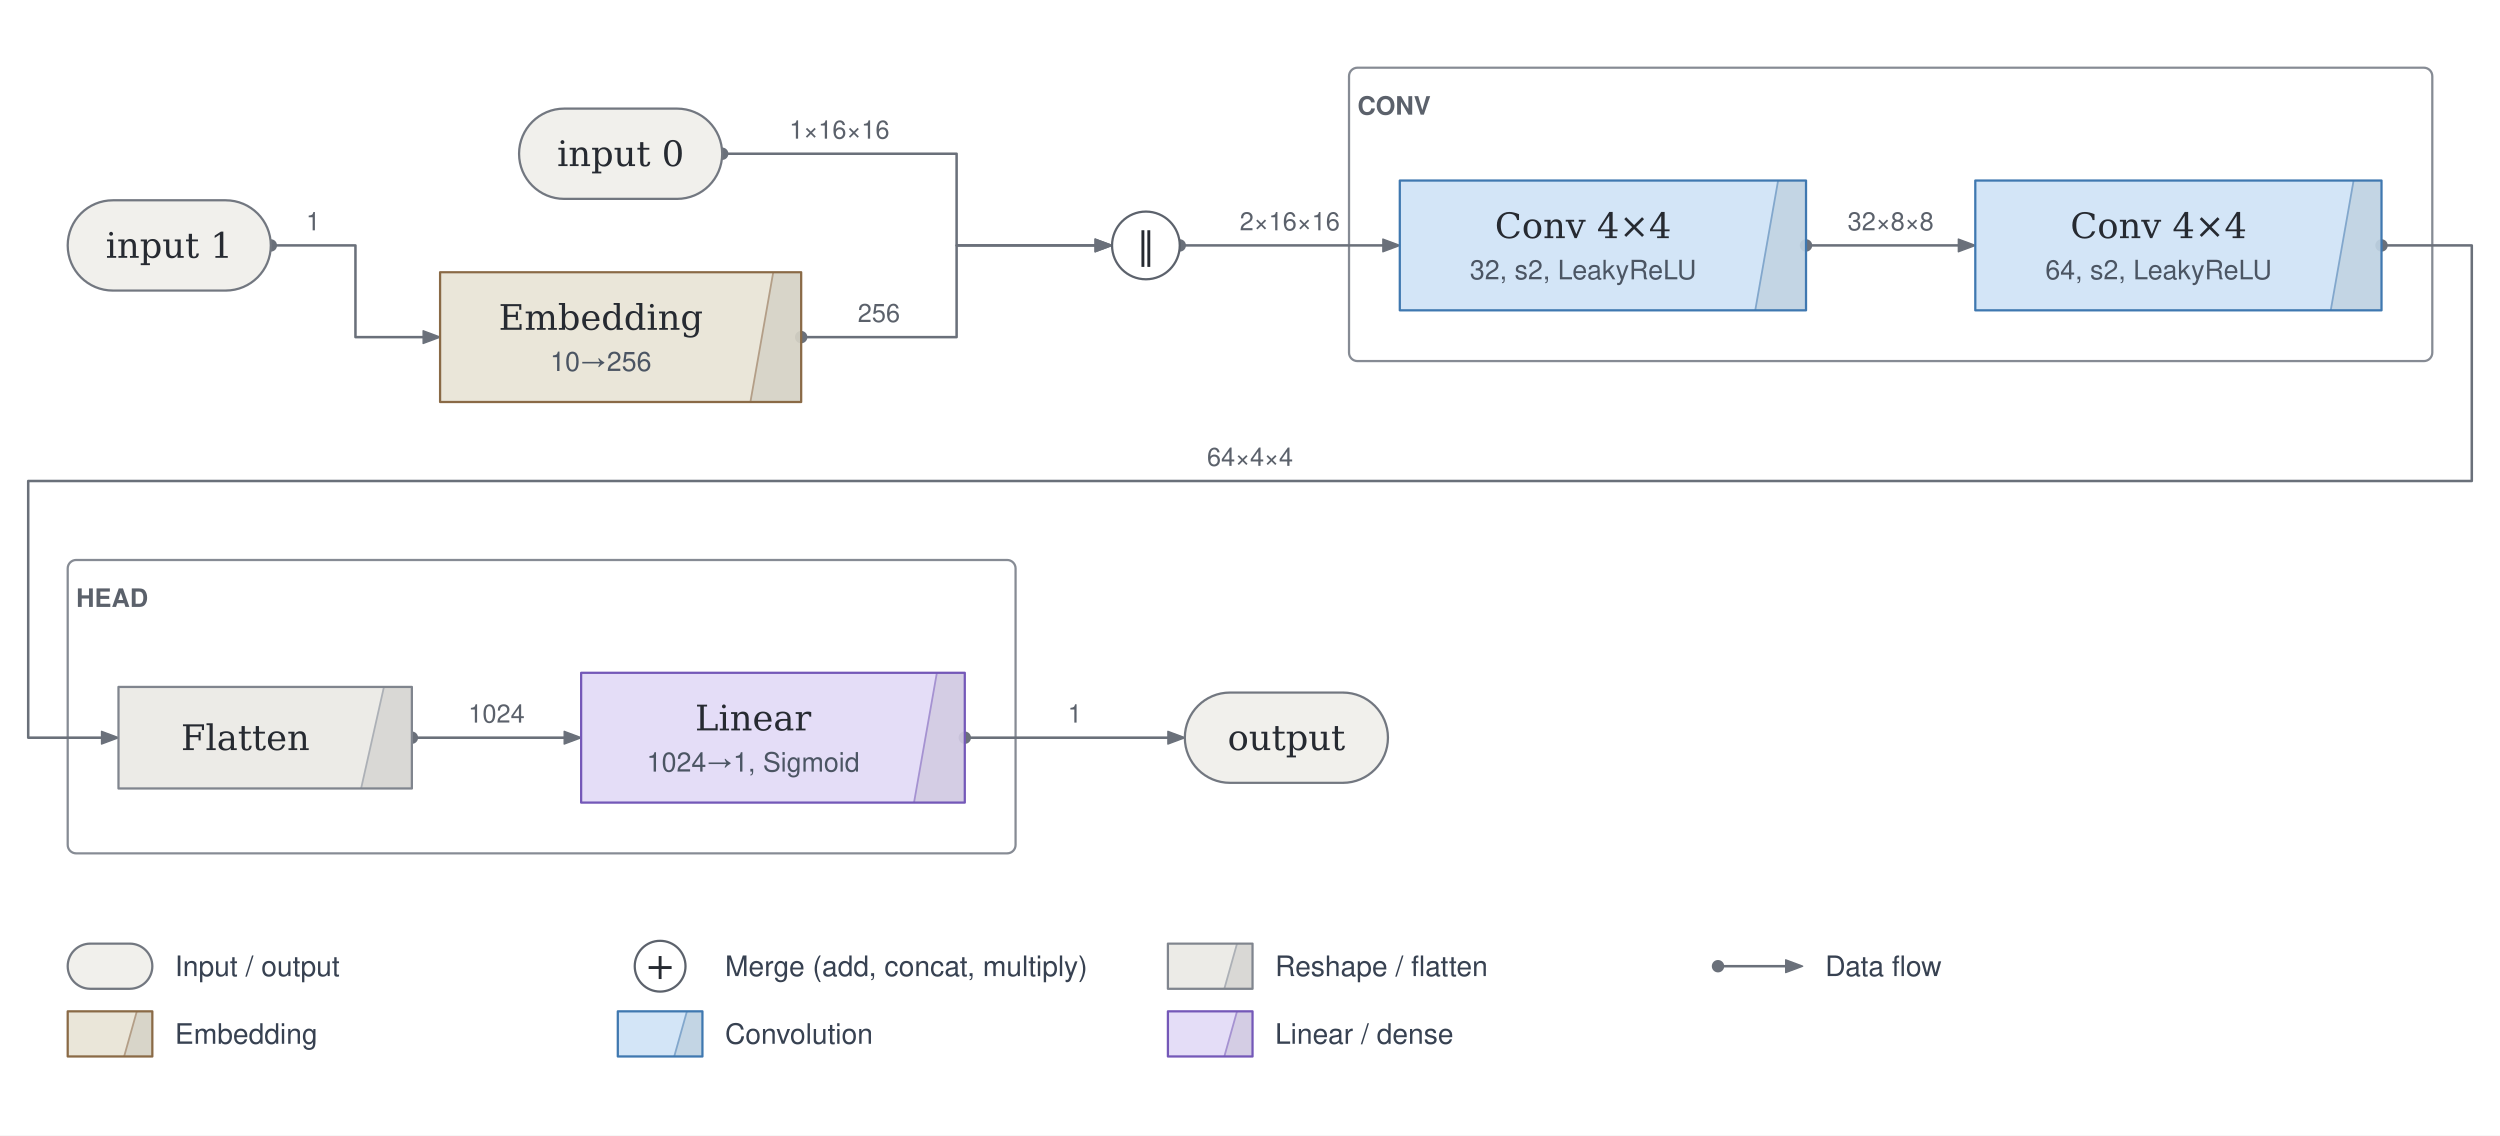
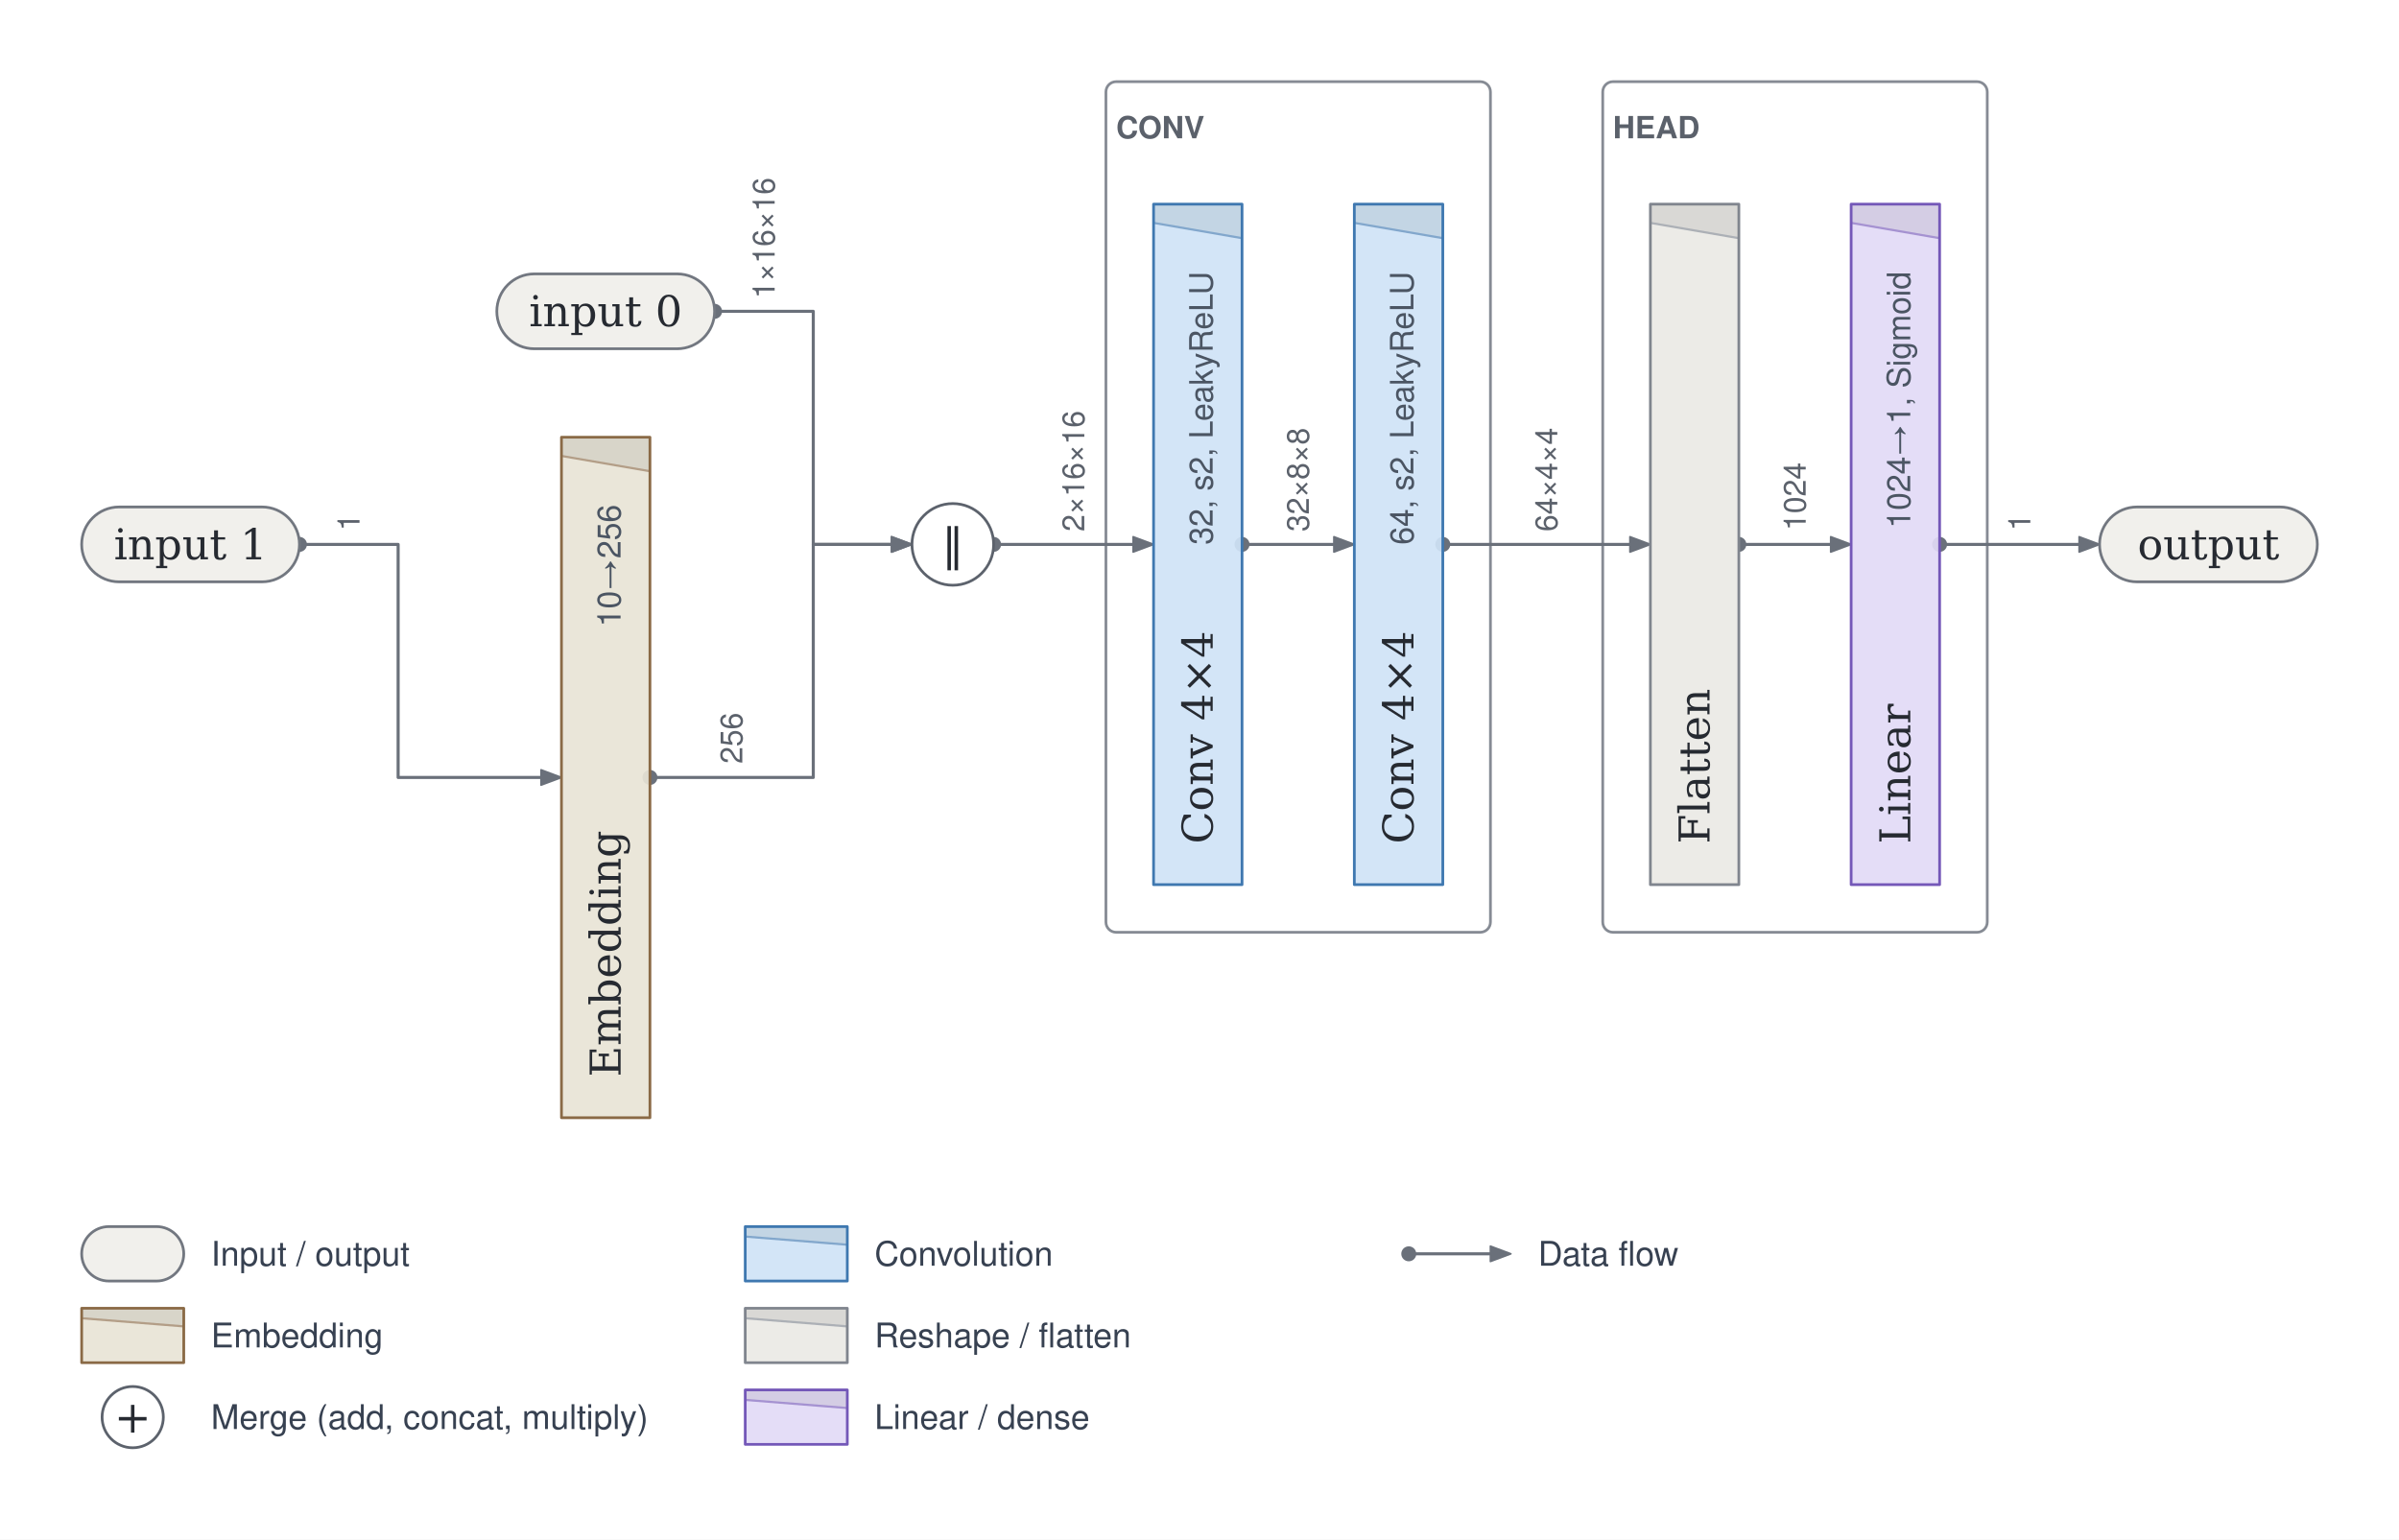
- <svg xmlns="http://www.w3.org/2000/svg" width="886.2" height="402.5" viewBox="0 0 886.2 402.5" role="img">
-   <rect x="0" y="0" width="886.2" height="402.5" fill="#ffffff" />
+ <svg xmlns="http://www.w3.org/2000/svg" width="705" height="452.5" viewBox="0 0 705 452.5" role="img">
+   <rect x="0" y="0" width="705" height="452.5" fill="#ffffff" />
  <g class="tg-groups">
    <g class="tg-group" data-id="conv">
-       <rect x="478.2" y="24" width="384" height="104" rx="3" fill="#ffffff" fill-opacity="0" stroke="#868b94" stroke-width="0.8" stroke-linejoin="round" />
+       <rect x="325" y="24" width="113" height="250" rx="3" fill="#ffffff" fill-opacity="0" stroke="#868b94" stroke-width="0.8" stroke-linejoin="round" />
    </g>
    <g class="tg-group" data-id="head">
-       <rect x="24" y="198.5" width="336" height="104" rx="3" fill="#ffffff" fill-opacity="0" stroke="#868b94" stroke-width="0.8" stroke-linejoin="round" />
+       <rect x="471" y="24" width="113" height="250" rx="3" fill="#ffffff" fill-opacity="0" stroke="#868b94" stroke-width="0.8" stroke-linejoin="round" />
    </g>
  </g>
  <g class="tg-edges">
    <g class="tg-edge tg-edge-data">
-       <polyline points="640.2,87 694.8,87" fill="none" stroke="#6a707a" stroke-width="0.9" stroke-linejoin="round" />
-       <polygon points="700.2,87 694.2,89.25 694.2,84.75" fill="#6a707a" stroke="#6a707a" stroke-width="0.5" stroke-linejoin="round" />
-       <circle cx="640.2" cy="87" r="2.2" fill="#6a707a" />
+       <polyline points="365,160 392.6,160" fill="none" stroke="#6a707a" stroke-width="0.9" stroke-linejoin="round" />
+       <polygon points="398,160 392,162.25 392,157.75" fill="#6a707a" stroke="#6a707a" stroke-width="0.5" stroke-linejoin="round" />
+       <circle cx="365" cy="160" r="2.2" fill="#6a707a" />
    </g>
    <g class="tg-edge tg-edge-data">
-       <polyline points="146,261.5 200.6,261.5" fill="none" stroke="#6a707a" stroke-width="0.9" stroke-linejoin="round" />
-       <polygon points="206,261.5 200,263.75 200,259.25" fill="#6a707a" stroke="#6a707a" stroke-width="0.5" stroke-linejoin="round" />
-       <circle cx="146" cy="261.5" r="2.2" fill="#6a707a" />
+       <polyline points="511,160 538.6,160" fill="none" stroke="#6a707a" stroke-width="0.9" stroke-linejoin="round" />
+       <polygon points="544,160 538,162.25 538,157.75" fill="#6a707a" stroke="#6a707a" stroke-width="0.5" stroke-linejoin="round" />
+       <circle cx="511" cy="160" r="2.2" fill="#6a707a" />
    </g>
    <g class="tg-edge tg-edge-data">
-       <polyline points="96,87 126,87 126,119.5 150.6,119.5" fill="none" stroke="#6a707a" stroke-width="0.9" stroke-linejoin="round" />
-       <polygon points="156,119.5 150,121.75 150,117.25" fill="#6a707a" stroke="#6a707a" stroke-width="0.5" stroke-linejoin="round" />
-       <circle cx="96" cy="87" r="2.2" fill="#6a707a" />
+       <polyline points="88,160 117,160 117,228.5 159.6,228.5" fill="none" stroke="#6a707a" stroke-width="0.9" stroke-linejoin="round" />
+       <polygon points="165,228.5 159,230.75 159,226.25" fill="#6a707a" stroke="#6a707a" stroke-width="0.5" stroke-linejoin="round" />
+       <circle cx="88" cy="160" r="2.2" fill="#6a707a" />
    </g>
    <g class="tg-edge tg-edge-data">
-       <polyline points="256,54.5 339.1,54.5 339.1,87 388.8,87" fill="none" stroke="#6a707a" stroke-width="0.9" stroke-linejoin="round" />
-       <polygon points="394.2,87 388.2,89.25 388.2,84.75" fill="#6a707a" stroke="#6a707a" stroke-width="0.5" stroke-linejoin="round" />
-       <circle cx="256" cy="54.5" r="2.2" fill="#6a707a" />
+       <polyline points="210,91.5 239,91.5 239,160 262.6,160" fill="none" stroke="#6a707a" stroke-width="0.9" stroke-linejoin="round" />
+       <polygon points="268,160 262,162.25 262,157.75" fill="#6a707a" stroke="#6a707a" stroke-width="0.5" stroke-linejoin="round" />
+       <circle cx="210" cy="91.5" r="2.2" fill="#6a707a" />
    </g>
    <g class="tg-edge tg-edge-data">
-       <polyline points="284,119.5 339.1,119.5 339.1,87 388.8,87" fill="none" stroke="#6a707a" stroke-width="0.9" stroke-linejoin="round" />
-       <polygon points="394.2,87 388.2,89.25 388.2,84.75" fill="#6a707a" stroke="#6a707a" stroke-width="0.5" stroke-linejoin="round" />
-       <circle cx="284" cy="119.5" r="2.2" fill="#6a707a" />
+       <polyline points="191,228.5 239,228.5 239,160 262.6,160" fill="none" stroke="#6a707a" stroke-width="0.9" stroke-linejoin="round" />
+       <polygon points="268,160 262,162.25 262,157.75" fill="#6a707a" stroke="#6a707a" stroke-width="0.5" stroke-linejoin="round" />
+       <circle cx="191" cy="228.5" r="2.2" fill="#6a707a" />
    </g>
    <g class="tg-edge tg-edge-data">
-       <polyline points="418.2,87 490.8,87" fill="none" stroke="#6a707a" stroke-width="0.9" stroke-linejoin="round" />
-       <polygon points="496.2,87 490.2,89.25 490.2,84.75" fill="#6a707a" stroke="#6a707a" stroke-width="0.5" stroke-linejoin="round" />
-       <circle cx="418.2" cy="87" r="2.2" fill="#6a707a" />
+       <polyline points="292,160 333.6,160" fill="none" stroke="#6a707a" stroke-width="0.9" stroke-linejoin="round" />
+       <polygon points="339,160 333,162.25 333,157.75" fill="#6a707a" stroke="#6a707a" stroke-width="0.5" stroke-linejoin="round" />
+       <circle cx="292" cy="160" r="2.2" fill="#6a707a" />
    </g>
    <g class="tg-edge tg-edge-data">
-       <polyline points="844.2,87 876.2,87 876.2,170.5 10,170.5 10,261.5 36.6,261.5" fill="none" stroke="#6a707a" stroke-width="0.9" stroke-linejoin="round" />
-       <polygon points="42,261.5 36,263.75 36,259.25" fill="#6a707a" stroke="#6a707a" stroke-width="0.5" stroke-linejoin="round" />
-       <circle cx="844.2" cy="87" r="2.2" fill="#6a707a" />
+       <polyline points="424,160 479.6,160" fill="none" stroke="#6a707a" stroke-width="0.9" stroke-linejoin="round" />
+       <polygon points="485,160 479,162.25 479,157.75" fill="#6a707a" stroke="#6a707a" stroke-width="0.5" stroke-linejoin="round" />
+       <circle cx="424" cy="160" r="2.2" fill="#6a707a" />
    </g>
    <g class="tg-edge tg-edge-data">
-       <polyline points="342,261.5 414.6,261.5" fill="none" stroke="#6a707a" stroke-width="0.9" stroke-linejoin="round" />
-       <polygon points="420,261.5 414,263.75 414,259.25" fill="#6a707a" stroke="#6a707a" stroke-width="0.5" stroke-linejoin="round" />
-       <circle cx="342" cy="261.5" r="2.2" fill="#6a707a" />
+       <polyline points="570,160 611.6,160" fill="none" stroke="#6a707a" stroke-width="0.9" stroke-linejoin="round" />
+       <polygon points="617,160 611,162.25 611,157.75" fill="#6a707a" stroke="#6a707a" stroke-width="0.5" stroke-linejoin="round" />
+       <circle cx="570" cy="160" r="2.2" fill="#6a707a" />
    </g>
    <g class="tg-edge tg-edge-data">
-       <polyline points="609,342.5 633.6,342.5" fill="none" stroke="#6a707a" stroke-width="0.9" stroke-linejoin="round" />
-       <polygon points="639,342.5 633,344.75 633,340.25" fill="#6a707a" stroke="#6a707a" stroke-width="0.5" stroke-linejoin="round" />
-       <circle cx="609" cy="342.5" r="2.2" fill="#6a707a" />
+       <polyline points="414,368.5 438.6,368.5" fill="none" stroke="#6a707a" stroke-width="0.9" stroke-linejoin="round" />
+       <polygon points="444,368.5 438,370.75 438,366.25" fill="#6a707a" stroke="#6a707a" stroke-width="0.5" stroke-linejoin="round" />
+       <circle cx="414" cy="368.5" r="2.2" fill="#6a707a" />
    </g>
  </g>
  <g class="tg-nodes">
    <g class="tg-node tg-io" data-id="n0">
-       <rect x="184" y="38.5" width="72" height="32" rx="16" fill="#f1f0ec" stroke="#727780" stroke-width="0.8" stroke-linejoin="round" />
-       <text x="220" y="58.88" font-family="'Source Serif 4', 'Source Serif Pro', 'Georgia', 'Libertinus Serif', 'DejaVu Serif', serif" font-size="12.5" text-anchor="middle" fill="#262a31">input 0</text>
+       <rect x="146" y="80.5" width="64" height="22" rx="11" fill="#f1f0ec" stroke="#727780" stroke-width="0.8" stroke-linejoin="round" />
+       <text x="178" y="95.88" font-family="'Source Serif 4', 'Source Serif Pro', 'Georgia', 'Libertinus Serif', 'DejaVu Serif', serif" font-size="12.5" text-anchor="middle" fill="#262a31">input 0</text>
    </g>
    <g class="tg-node tg-io" data-id="n1">
-       <rect x="24" y="71" width="72" height="32" rx="16" fill="#f1f0ec" stroke="#727780" stroke-width="0.8" stroke-linejoin="round" />
-       <text x="60" y="91.38" font-family="'Source Serif 4', 'Source Serif Pro', 'Georgia', 'Libertinus Serif', 'DejaVu Serif', serif" font-size="12.5" text-anchor="middle" fill="#262a31">input 1</text>
+       <rect x="24" y="149" width="64" height="22" rx="11" fill="#f1f0ec" stroke="#727780" stroke-width="0.8" stroke-linejoin="round" />
+       <text x="56" y="164.38" font-family="'Source Serif 4', 'Source Serif Pro', 'Georgia', 'Libertinus Serif', 'DejaVu Serif', serif" font-size="12.5" text-anchor="middle" fill="#262a31">input 1</text>
    </g>
    <g class="tg-node tg-embedding" data-id="n2">
-       <polygon points="156,96.5 274.1,96.5 266,142.5 156,142.5" fill="#e8e4d6" fill-opacity="0.92" />
-       <polygon points="274.1,96.5 284,96.5 284,142.5 266,142.5" fill="#d5d2c5" fill-opacity="0.92" />
-       <polyline points="274.1,96.5 266,142.5" fill="none" stroke="#b39e87" stroke-width="0.64" stroke-linejoin="round" />
-       <rect x="156" y="96.5" width="128" height="46" fill="none" stroke="#8a6a46" stroke-width="0.8" stroke-linejoin="round" />
-       <text x="212.98" y="116.91" font-family="'Source Serif 4', 'Source Serif Pro', 'Georgia', 'Libertinus Serif', 'DejaVu Serif', serif" font-size="12.5" text-anchor="middle" fill="#262a31">Embedding</text>
-       <text x="212.98" y="131.51" font-family="'Avenir Next', 'Helvetica Neue', 'Helvetica', 'Arial', 'DejaVu Sans', sans-serif" font-size="9.5" text-anchor="middle" fill="#4b5563">10→256</text>
+       <polygon points="165,134 191,138.5 191,328.5 165,328.5" fill="#e8e4d6" fill-opacity="0.92" />
+       <polygon points="165,128.5 191,128.5 191,138.5 165,134" fill="#d5d2c5" fill-opacity="0.92" />
+       <polyline points="165,134 191,138.5" fill="none" stroke="#b39e87" stroke-width="0.64" stroke-linejoin="round" />
+       <rect x="165" y="128.5" width="26" height="200" fill="none" stroke="#8a6a46" stroke-width="0.8" stroke-linejoin="round" />
+       <text x="178" y="320.88" font-family="'Source Serif 4', 'Source Serif Pro', 'Georgia', 'Libertinus Serif', 'DejaVu Serif', serif" font-size="12.5" transform="rotate(-90 178 316.5)" fill="#262a31">Embedding</text>
+       <text x="179.05" y="151.62" font-family="'Avenir Next', 'Helvetica Neue', 'Helvetica', 'Arial', 'DejaVu Sans', sans-serif" font-size="9.5" transform="rotate(-90 179.05 148.3)" text-anchor="end" fill="#4b5563">10→256</text>
    </g>
    <g class="tg-node tg-merge" data-id="n4">
-       <circle cx="406.2" cy="87" r="12" fill="#ffffff" stroke="#5c626c" stroke-width="0.8" stroke-linejoin="round" />
-       <text x="406.2" y="91.55" font-family="'Source Serif 4', 'Source Serif Pro', 'Georgia', 'Libertinus Serif', 'DejaVu Serif', serif" font-size="13" text-anchor="middle" fill="#262a31">‖</text>
+       <circle cx="280" cy="160" r="12" fill="#ffffff" stroke="#5c626c" stroke-width="0.8" stroke-linejoin="round" />
+       <text x="280" y="164.55" font-family="'Source Serif 4', 'Source Serif Pro', 'Georgia', 'Libertinus Serif', 'DejaVu Serif', serif" font-size="13" text-anchor="middle" fill="#262a31">‖</text>
    </g>
    <g class="tg-node tg-conv" data-id="n5">
-       <polygon points="496.2,64 630.3,64 622.2,110 496.2,110" fill="#cfe3f6" fill-opacity="0.92" />
-       <polygon points="630.3,64 640.2,64 640.2,110 622.2,110" fill="#bed1e2" fill-opacity="0.92" />
-       <polyline points="630.3,64 622.2,110" fill="none" stroke="#82a7cc" stroke-width="0.64" stroke-linejoin="round" />
-       <rect x="496.2" y="64" width="144" height="46" fill="none" stroke="#3f78b0" stroke-width="0.8" stroke-linejoin="round" />
-       <text x="561.18" y="84.41" font-family="'Source Serif 4', 'Source Serif Pro', 'Georgia', 'Libertinus Serif', 'DejaVu Serif', serif" font-size="12.5" text-anchor="middle" fill="#262a31">Conv 4×4</text>
-       <text x="561.18" y="99.01" font-family="'Avenir Next', 'Helvetica Neue', 'Helvetica', 'Arial', 'DejaVu Sans', sans-serif" font-size="9.5" text-anchor="middle" fill="#4b5563">32, s2, LeakyReLU</text>
+       <polygon points="339,65.5 365,70 365,260 339,260" fill="#cfe3f6" fill-opacity="0.92" />
+       <polygon points="339,60 365,60 365,70 339,65.5" fill="#bed1e2" fill-opacity="0.92" />
+       <polyline points="339,65.5 365,70" fill="none" stroke="#82a7cc" stroke-width="0.64" stroke-linejoin="round" />
+       <rect x="339" y="60" width="26" height="200" fill="none" stroke="#3f78b0" stroke-width="0.8" stroke-linejoin="round" />
+       <text x="352" y="252.38" font-family="'Source Serif 4', 'Source Serif Pro', 'Georgia', 'Libertinus Serif', 'DejaVu Serif', serif" font-size="12.5" transform="rotate(-90 352 248)" fill="#262a31">Conv 4×4</text>
+       <text x="353.05" y="83.12" font-family="'Avenir Next', 'Helvetica Neue', 'Helvetica', 'Arial', 'DejaVu Sans', sans-serif" font-size="9.5" transform="rotate(-90 353.05 79.8)" text-anchor="end" fill="#4b5563">32, s2, LeakyReLU</text>
    </g>
    <g class="tg-node tg-conv" data-id="n7">
-       <polygon points="700.2,64 834.3,64 826.2,110 700.2,110" fill="#cfe3f6" fill-opacity="0.92" />
-       <polygon points="834.3,64 844.2,64 844.2,110 826.2,110" fill="#bed1e2" fill-opacity="0.92" />
-       <polyline points="834.3,64 826.2,110" fill="none" stroke="#82a7cc" stroke-width="0.64" stroke-linejoin="round" />
-       <rect x="700.2" y="64" width="144" height="46" fill="none" stroke="#3f78b0" stroke-width="0.8" stroke-linejoin="round" />
-       <text x="765.18" y="84.41" font-family="'Source Serif 4', 'Source Serif Pro', 'Georgia', 'Libertinus Serif', 'DejaVu Serif', serif" font-size="12.5" text-anchor="middle" fill="#262a31">Conv 4×4</text>
-       <text x="765.18" y="99.01" font-family="'Avenir Next', 'Helvetica Neue', 'Helvetica', 'Arial', 'DejaVu Sans', sans-serif" font-size="9.5" text-anchor="middle" fill="#4b5563">64, s2, LeakyReLU</text>
+       <polygon points="398,65.5 424,70 424,260 398,260" fill="#cfe3f6" fill-opacity="0.92" />
+       <polygon points="398,60 424,60 424,70 398,65.5" fill="#bed1e2" fill-opacity="0.92" />
+       <polyline points="398,65.5 424,70" fill="none" stroke="#82a7cc" stroke-width="0.64" stroke-linejoin="round" />
+       <rect x="398" y="60" width="26" height="200" fill="none" stroke="#3f78b0" stroke-width="0.8" stroke-linejoin="round" />
+       <text x="411" y="252.38" font-family="'Source Serif 4', 'Source Serif Pro', 'Georgia', 'Libertinus Serif', 'DejaVu Serif', serif" font-size="12.5" transform="rotate(-90 411 248)" fill="#262a31">Conv 4×4</text>
+       <text x="412.05" y="83.12" font-family="'Avenir Next', 'Helvetica Neue', 'Helvetica', 'Arial', 'DejaVu Sans', sans-serif" font-size="9.5" transform="rotate(-90 412.05 79.8)" text-anchor="end" fill="#4b5563">64, s2, LeakyReLU</text>
    </g>
    <g class="tg-node tg-reshape" data-id="n9">
-       <polygon points="42,243.5 136.1,243.5 128,279.5 42,279.5" fill="#ecebe7" />
-       <polygon points="136.1,243.5 146,243.5 146,279.5 128,279.5" fill="#d9d8d5" />
-       <polyline points="136.1,243.5 128,279.5" fill="none" stroke="#acb0b6" stroke-width="0.64" stroke-linejoin="round" />
-       <rect x="42" y="243.5" width="104" height="36" fill="none" stroke="#80858e" stroke-width="0.8" stroke-linejoin="round" />
-       <text x="86.98" y="265.88" font-family="'Source Serif 4', 'Source Serif Pro', 'Georgia', 'Libertinus Serif', 'DejaVu Serif', serif" font-size="12.5" text-anchor="middle" fill="#262a31">Flatten</text>
+       <polygon points="485,65.5 511,70 511,260 485,260" fill="#ecebe7" />
+       <polygon points="485,60 511,60 511,70 485,65.5" fill="#d9d8d5" />
+       <polyline points="485,65.5 511,70" fill="none" stroke="#acb0b6" stroke-width="0.64" stroke-linejoin="round" />
+       <rect x="485" y="60" width="26" height="200" fill="none" stroke="#80858e" stroke-width="0.8" stroke-linejoin="round" />
+       <text x="498" y="252.38" font-family="'Source Serif 4', 'Source Serif Pro', 'Georgia', 'Libertinus Serif', 'DejaVu Serif', serif" font-size="12.5" transform="rotate(-90 498 248)" fill="#262a31">Flatten</text>
    </g>
    <g class="tg-node tg-linear" data-id="n10">
-       <polygon points="206,238.5 332.1,238.5 324,284.5 206,284.5" fill="#e2daf6" fill-opacity="0.92" />
-       <polygon points="332.1,238.5 342,238.5 342,284.5 324,284.5" fill="#d0c9e2" fill-opacity="0.92" />
-       <polyline points="332.1,238.5 324,284.5" fill="none" stroke="#a592d1" stroke-width="0.64" stroke-linejoin="round" />
-       <rect x="206" y="238.5" width="136" height="46" fill="none" stroke="#7458b8" stroke-width="0.8" stroke-linejoin="round" />
-       <text x="266.98" y="258.91" font-family="'Source Serif 4', 'Source Serif Pro', 'Georgia', 'Libertinus Serif', 'DejaVu Serif', serif" font-size="12.5" text-anchor="middle" fill="#262a31">Linear</text>
-       <text x="266.98" y="273.51" font-family="'Avenir Next', 'Helvetica Neue', 'Helvetica', 'Arial', 'DejaVu Sans', sans-serif" font-size="9.5" text-anchor="middle" fill="#4b5563">1024→1, Sigmoid</text>
+       <polygon points="544,65.5 570,70 570,260 544,260" fill="#e2daf6" fill-opacity="0.92" />
+       <polygon points="544,60 570,60 570,70 544,65.5" fill="#d0c9e2" fill-opacity="0.92" />
+       <polyline points="544,65.5 570,70" fill="none" stroke="#a592d1" stroke-width="0.64" stroke-linejoin="round" />
+       <rect x="544" y="60" width="26" height="200" fill="none" stroke="#7458b8" stroke-width="0.8" stroke-linejoin="round" />
+       <text x="557" y="252.38" font-family="'Source Serif 4', 'Source Serif Pro', 'Georgia', 'Libertinus Serif', 'DejaVu Serif', serif" font-size="12.5" transform="rotate(-90 557 248)" fill="#262a31">Linear</text>
+       <text x="558.05" y="83.12" font-family="'Avenir Next', 'Helvetica Neue', 'Helvetica', 'Arial', 'DejaVu Sans', sans-serif" font-size="9.5" transform="rotate(-90 558.05 79.8)" text-anchor="end" fill="#4b5563">1024→1, Sigmoid</text>
    </g>
    <g class="tg-node tg-io" data-id="n12">
-       <rect x="420" y="245.5" width="72" height="32" rx="16" fill="#f1f0ec" stroke="#727780" stroke-width="0.8" stroke-linejoin="round" />
-       <text x="456" y="265.88" font-family="'Source Serif 4', 'Source Serif Pro', 'Georgia', 'Libertinus Serif', 'DejaVu Serif', serif" font-size="12.5" text-anchor="middle" fill="#262a31">output</text>
+       <rect x="617" y="149" width="64" height="22" rx="11" fill="#f1f0ec" stroke="#727780" stroke-width="0.8" stroke-linejoin="round" />
+       <text x="649" y="164.38" font-family="'Source Serif 4', 'Source Serif Pro', 'Georgia', 'Libertinus Serif', 'DejaVu Serif', serif" font-size="12.5" text-anchor="middle" fill="#262a31">output</text>
    </g>
    <g class="tg-node tg-io" data-id="legend:0:io">
-       <rect x="24" y="334.5" width="30" height="16" rx="8" fill="#f1f0ec" stroke="#727780" stroke-width="0.8" stroke-linejoin="round" />
+       <rect x="24" y="360.5" width="30" height="16" rx="8" fill="#f1f0ec" stroke="#727780" stroke-width="0.8" stroke-linejoin="round" />
    </g>
    <g class="tg-node tg-embedding" data-id="legend:1:embedding">
-       <polygon points="24,358.5 48.5,358.5 44,374.5 24,374.5" fill="#e8e4d6" fill-opacity="0.92" />
-       <polygon points="48.5,358.5 54,358.5 54,374.5 44,374.5" fill="#d5d2c5" fill-opacity="0.92" />
-       <polyline points="48.5,358.5 44,374.5" fill="none" stroke="#b39e87" stroke-width="0.64" stroke-linejoin="round" />
-       <rect x="24" y="358.5" width="30" height="16" fill="none" stroke="#8a6a46" stroke-width="0.8" stroke-linejoin="round" />
+       <polygon points="24,387.43 54,389.83 54,400.5 24,400.5" fill="#e8e4d6" fill-opacity="0.92" />
+       <polygon points="24,384.5 54,384.5 54,389.83 24,387.43" fill="#d5d2c5" fill-opacity="0.92" />
+       <polyline points="24,387.43 54,389.83" fill="none" stroke="#b39e87" stroke-width="0.64" stroke-linejoin="round" />
+       <rect x="24" y="384.5" width="30" height="16" fill="none" stroke="#8a6a46" stroke-width="0.8" stroke-linejoin="round" />
    </g>
    <g class="tg-node tg-merge" data-id="legend:2:merge">
-       <circle cx="234" cy="342.5" r="9" fill="#ffffff" stroke="#5c626c" stroke-width="0.8" stroke-linejoin="round" />
-       <text x="234" y="347.05" font-family="'Source Serif 4', 'Source Serif Pro', 'Georgia', 'Libertinus Serif', 'DejaVu Serif', serif" font-size="13" text-anchor="middle" fill="#262a31">+</text>
+       <circle cx="39" cy="416.5" r="9" fill="#ffffff" stroke="#5c626c" stroke-width="0.8" stroke-linejoin="round" />
+       <text x="39" y="421.05" font-family="'Source Serif 4', 'Source Serif Pro', 'Georgia', 'Libertinus Serif', 'DejaVu Serif', serif" font-size="13" text-anchor="middle" fill="#262a31">+</text>
    </g>
    <g class="tg-node tg-conv" data-id="legend:3:conv">
-       <polygon points="219,358.5 243.5,358.5 239,374.5 219,374.5" fill="#cfe3f6" fill-opacity="0.92" />
-       <polygon points="243.5,358.5 249,358.5 249,374.5 239,374.5" fill="#bed1e2" fill-opacity="0.92" />
-       <polyline points="243.5,358.5 239,374.5" fill="none" stroke="#82a7cc" stroke-width="0.64" stroke-linejoin="round" />
-       <rect x="219" y="358.5" width="30" height="16" fill="none" stroke="#3f78b0" stroke-width="0.8" stroke-linejoin="round" />
+       <polygon points="219,363.43 249,365.83 249,376.5 219,376.5" fill="#cfe3f6" fill-opacity="0.92" />
+       <polygon points="219,360.5 249,360.5 249,365.83 219,363.43" fill="#bed1e2" fill-opacity="0.92" />
+       <polyline points="219,363.43 249,365.83" fill="none" stroke="#82a7cc" stroke-width="0.64" stroke-linejoin="round" />
+       <rect x="219" y="360.5" width="30" height="16" fill="none" stroke="#3f78b0" stroke-width="0.8" stroke-linejoin="round" />
    </g>
    <g class="tg-node tg-reshape" data-id="legend:4:reshape">
-       <polygon points="414,334.5 438.5,334.5 434,350.5 414,350.5" fill="#ecebe7" />
-       <polygon points="438.5,334.5 444,334.5 444,350.5 434,350.5" fill="#d9d8d5" />
-       <polyline points="438.5,334.5 434,350.5" fill="none" stroke="#acb0b6" stroke-width="0.64" stroke-linejoin="round" />
-       <rect x="414" y="334.5" width="30" height="16" fill="none" stroke="#80858e" stroke-width="0.8" stroke-linejoin="round" />
+       <polygon points="219,387.43 249,389.83 249,400.5 219,400.5" fill="#ecebe7" />
+       <polygon points="219,384.5 249,384.5 249,389.83 219,387.43" fill="#d9d8d5" />
+       <polyline points="219,387.43 249,389.83" fill="none" stroke="#acb0b6" stroke-width="0.64" stroke-linejoin="round" />
+       <rect x="219" y="384.5" width="30" height="16" fill="none" stroke="#80858e" stroke-width="0.8" stroke-linejoin="round" />
    </g>
    <g class="tg-node tg-linear" data-id="legend:5:linear">
-       <polygon points="414,358.5 438.5,358.5 434,374.5 414,374.5" fill="#e2daf6" fill-opacity="0.92" />
-       <polygon points="438.5,358.5 444,358.5 444,374.5 434,374.5" fill="#d0c9e2" fill-opacity="0.92" />
-       <polyline points="438.5,358.5 434,374.5" fill="none" stroke="#a592d1" stroke-width="0.64" stroke-linejoin="round" />
-       <rect x="414" y="358.5" width="30" height="16" fill="none" stroke="#7458b8" stroke-width="0.8" stroke-linejoin="round" />
+       <polygon points="219,411.43 249,413.83 249,424.5 219,424.5" fill="#e2daf6" fill-opacity="0.92" />
+       <polygon points="219,408.5 249,408.5 249,413.83 219,411.43" fill="#d0c9e2" fill-opacity="0.92" />
+       <polyline points="219,411.43 249,413.83" fill="none" stroke="#a592d1" stroke-width="0.64" stroke-linejoin="round" />
+       <rect x="219" y="408.5" width="30" height="16" fill="none" stroke="#7458b8" stroke-width="0.8" stroke-linejoin="round" />
    </g>
  </g>
  <g class="tg-labels">
-     <rect x="479.2" y="30.1" width="29.95" height="14.8" rx="2" fill="#ffffff" />
-     <text x="481.2" y="40.65" font-family="'Avenir Next', 'Helvetica Neue', 'Helvetica', 'Arial', 'DejaVu Sans', sans-serif" font-size="9" font-weight="600" fill="#5b616b">CONV</text>
-     <rect x="25" y="204.6" width="29.95" height="14.8" rx="2" fill="#ffffff" />
-     <text x="27" y="215.15" font-family="'Avenir Next', 'Helvetica Neue', 'Helvetica', 'Arial', 'DejaVu Sans', sans-serif" font-size="9" font-weight="600" fill="#5b616b">HEAD</text>
-     <rect x="653.17" y="71.1" width="34.06" height="14.8" rx="2" fill="#ffffff" />
-     <text x="670.2" y="81.65" font-family="'Avenir Next', 'Helvetica Neue', 'Helvetica', 'Arial', 'DejaVu Sans', sans-serif" font-size="9" text-anchor="middle" fill="#5b616b">32×8×8</text>
-     <rect x="163.92" y="245.6" width="24.16" height="14.8" rx="2" fill="#ffffff" />
-     <text x="176" y="256.15" font-family="'Avenir Next', 'Helvetica Neue', 'Helvetica', 'Arial', 'DejaVu Sans', sans-serif" font-size="9" text-anchor="middle" fill="#5b616b">1024</text>
-     <rect x="106.48" y="71.1" width="9.04" height="14.8" rx="2" fill="#ffffff" />
-     <text x="111" y="81.65" font-family="'Avenir Next', 'Helvetica Neue', 'Helvetica', 'Arial', 'DejaVu Sans', sans-serif" font-size="9" text-anchor="middle" fill="#5b616b">1</text>
-     <rect x="278" y="38.6" width="39.1" height="14.8" rx="2" fill="#ffffff" />
-     <text x="297.55" y="49.15" font-family="'Avenir Next', 'Helvetica Neue', 'Helvetica', 'Arial', 'DejaVu Sans', sans-serif" font-size="9" text-anchor="middle" fill="#5b616b">1×16×16</text>
-     <rect x="301.99" y="103.6" width="19.12" height="14.8" rx="2" fill="#ffffff" />
-     <text x="311.55" y="114.15" font-family="'Avenir Next', 'Helvetica Neue', 'Helvetica', 'Arial', 'DejaVu Sans', sans-serif" font-size="9" text-anchor="middle" fill="#5b616b">256</text>
-     <rect x="437.65" y="71.1" width="39.1" height="14.8" rx="2" fill="#ffffff" />
-     <text x="457.2" y="81.65" font-family="'Avenir Next', 'Helvetica Neue', 'Helvetica', 'Arial', 'DejaVu Sans', sans-serif" font-size="9" text-anchor="middle" fill="#5b616b">2×16×16</text>
-     <rect x="426.07" y="154.6" width="34.06" height="14.8" rx="2" fill="#ffffff" />
-     <text x="443.1" y="165.15" font-family="'Avenir Next', 'Helvetica Neue', 'Helvetica', 'Arial', 'DejaVu Sans', sans-serif" font-size="9" text-anchor="middle" fill="#5b616b">64×4×4</text>
-     <rect x="376.48" y="245.6" width="9.04" height="14.8" rx="2" fill="#ffffff" />
-     <text x="381" y="256.15" font-family="'Avenir Next', 'Helvetica Neue', 'Helvetica', 'Arial', 'DejaVu Sans', sans-serif" font-size="9" text-anchor="middle" fill="#5b616b">1</text>
-     <text x="62" y="346" font-family="'Avenir Next', 'Helvetica Neue', 'Helvetica', 'Arial', 'DejaVu Sans', sans-serif" font-size="10" fill="#374151">Input / output</text>
-     <text x="62" y="370" font-family="'Avenir Next', 'Helvetica Neue', 'Helvetica', 'Arial', 'DejaVu Sans', sans-serif" font-size="10" fill="#374151">Embedding</text>
-     <text x="257" y="346" font-family="'Avenir Next', 'Helvetica Neue', 'Helvetica', 'Arial', 'DejaVu Sans', sans-serif" font-size="10" fill="#374151">Merge (add, concat, multiply)</text>
-     <text x="257" y="370" font-family="'Avenir Next', 'Helvetica Neue', 'Helvetica', 'Arial', 'DejaVu Sans', sans-serif" font-size="10" fill="#374151">Convolution</text>
-     <text x="452" y="346" font-family="'Avenir Next', 'Helvetica Neue', 'Helvetica', 'Arial', 'DejaVu Sans', sans-serif" font-size="10" fill="#374151">Reshape / flatten</text>
-     <text x="452" y="370" font-family="'Avenir Next', 'Helvetica Neue', 'Helvetica', 'Arial', 'DejaVu Sans', sans-serif" font-size="10" fill="#374151">Linear / dense</text>
-     <text x="647" y="346" font-family="'Avenir Next', 'Helvetica Neue', 'Helvetica', 'Arial', 'DejaVu Sans', sans-serif" font-size="10" fill="#374151">Data flow</text>
+     <rect x="326" y="30.1" width="29.95" height="14.8" rx="2" fill="#ffffff" />
+     <text x="328" y="40.65" font-family="'Avenir Next', 'Helvetica Neue', 'Helvetica', 'Arial', 'DejaVu Sans', sans-serif" font-size="9" font-weight="600" fill="#5b616b">CONV</text>
+     <rect x="472" y="30.1" width="29.95" height="14.8" rx="2" fill="#ffffff" />
+     <text x="474" y="40.65" font-family="'Avenir Next', 'Helvetica Neue', 'Helvetica', 'Arial', 'DejaVu Sans', sans-serif" font-size="9" font-weight="600" fill="#5b616b">HEAD</text>
+     <rect x="374.1" y="123.94" width="14.8" height="34.06" rx="2" fill="#ffffff" />
+     <text x="381.5" y="144.12" font-family="'Avenir Next', 'Helvetica Neue', 'Helvetica', 'Arial', 'DejaVu Sans', sans-serif" font-size="9" transform="rotate(-90 381.5 140.97)" text-anchor="middle" fill="#5b616b">32×8×8</text>
+     <rect x="520.1" y="133.84" width="14.8" height="24.16" rx="2" fill="#ffffff" />
+     <text x="527.5" y="149.07" font-family="'Avenir Next', 'Helvetica Neue', 'Helvetica', 'Arial', 'DejaVu Sans', sans-serif" font-size="9" transform="rotate(-90 527.5 145.92)" text-anchor="middle" fill="#5b616b">1024</text>
+     <rect x="95.1" y="148.96" width="14.8" height="9.04" rx="2" fill="#ffffff" />
+     <text x="102.5" y="156.63" font-family="'Avenir Next', 'Helvetica Neue', 'Helvetica', 'Arial', 'DejaVu Sans', sans-serif" font-size="9" transform="rotate(-90 102.5 153.48)" text-anchor="middle" fill="#5b616b">1</text>
+     <rect x="217.1" y="50.4" width="14.8" height="39.1" rx="2" fill="#ffffff" />
+     <text x="224.5" y="73.1" font-family="'Avenir Next', 'Helvetica Neue', 'Helvetica', 'Arial', 'DejaVu Sans', sans-serif" font-size="9" transform="rotate(-90 224.5 69.95)" text-anchor="middle" fill="#5b616b">1×16×16</text>
+     <rect x="207.6" y="207.38" width="14.8" height="19.12" rx="2" fill="#ffffff" />
+     <text x="215" y="220.09" font-family="'Avenir Next', 'Helvetica Neue', 'Helvetica', 'Arial', 'DejaVu Sans', sans-serif" font-size="9" transform="rotate(-90 215 216.94)" text-anchor="middle" fill="#5b616b">256</text>
+     <rect x="308.1" y="118.9" width="14.8" height="39.1" rx="2" fill="#ffffff" />
+     <text x="315.5" y="141.6" font-family="'Avenir Next', 'Helvetica Neue', 'Helvetica', 'Arial', 'DejaVu Sans', sans-serif" font-size="9" transform="rotate(-90 315.5 138.45)" text-anchor="middle" fill="#5b616b">2×16×16</text>
+     <rect x="447.1" y="123.94" width="14.8" height="34.06" rx="2" fill="#ffffff" />
+     <text x="454.5" y="144.12" font-family="'Avenir Next', 'Helvetica Neue', 'Helvetica', 'Arial', 'DejaVu Sans', sans-serif" font-size="9" transform="rotate(-90 454.5 140.97)" text-anchor="middle" fill="#5b616b">64×4×4</text>
+     <rect x="586.1" y="148.96" width="14.8" height="9.04" rx="2" fill="#ffffff" />
+     <text x="593.5" y="156.63" font-family="'Avenir Next', 'Helvetica Neue', 'Helvetica', 'Arial', 'DejaVu Sans', sans-serif" font-size="9" transform="rotate(-90 593.5 153.48)" text-anchor="middle" fill="#5b616b">1</text>
+     <text x="62" y="372" font-family="'Avenir Next', 'Helvetica Neue', 'Helvetica', 'Arial', 'DejaVu Sans', sans-serif" font-size="10" fill="#374151">Input / output</text>
+     <text x="62" y="396" font-family="'Avenir Next', 'Helvetica Neue', 'Helvetica', 'Arial', 'DejaVu Sans', sans-serif" font-size="10" fill="#374151">Embedding</text>
+     <text x="62" y="420" font-family="'Avenir Next', 'Helvetica Neue', 'Helvetica', 'Arial', 'DejaVu Sans', sans-serif" font-size="10" fill="#374151">Merge (add, concat, multiply)</text>
+     <text x="257" y="372" font-family="'Avenir Next', 'Helvetica Neue', 'Helvetica', 'Arial', 'DejaVu Sans', sans-serif" font-size="10" fill="#374151">Convolution</text>
+     <text x="257" y="396" font-family="'Avenir Next', 'Helvetica Neue', 'Helvetica', 'Arial', 'DejaVu Sans', sans-serif" font-size="10" fill="#374151">Reshape / flatten</text>
+     <text x="257" y="420" font-family="'Avenir Next', 'Helvetica Neue', 'Helvetica', 'Arial', 'DejaVu Sans', sans-serif" font-size="10" fill="#374151">Linear / dense</text>
+     <text x="452" y="372" font-family="'Avenir Next', 'Helvetica Neue', 'Helvetica', 'Arial', 'DejaVu Sans', sans-serif" font-size="10" fill="#374151">Data flow</text>
  </g>
</svg>
